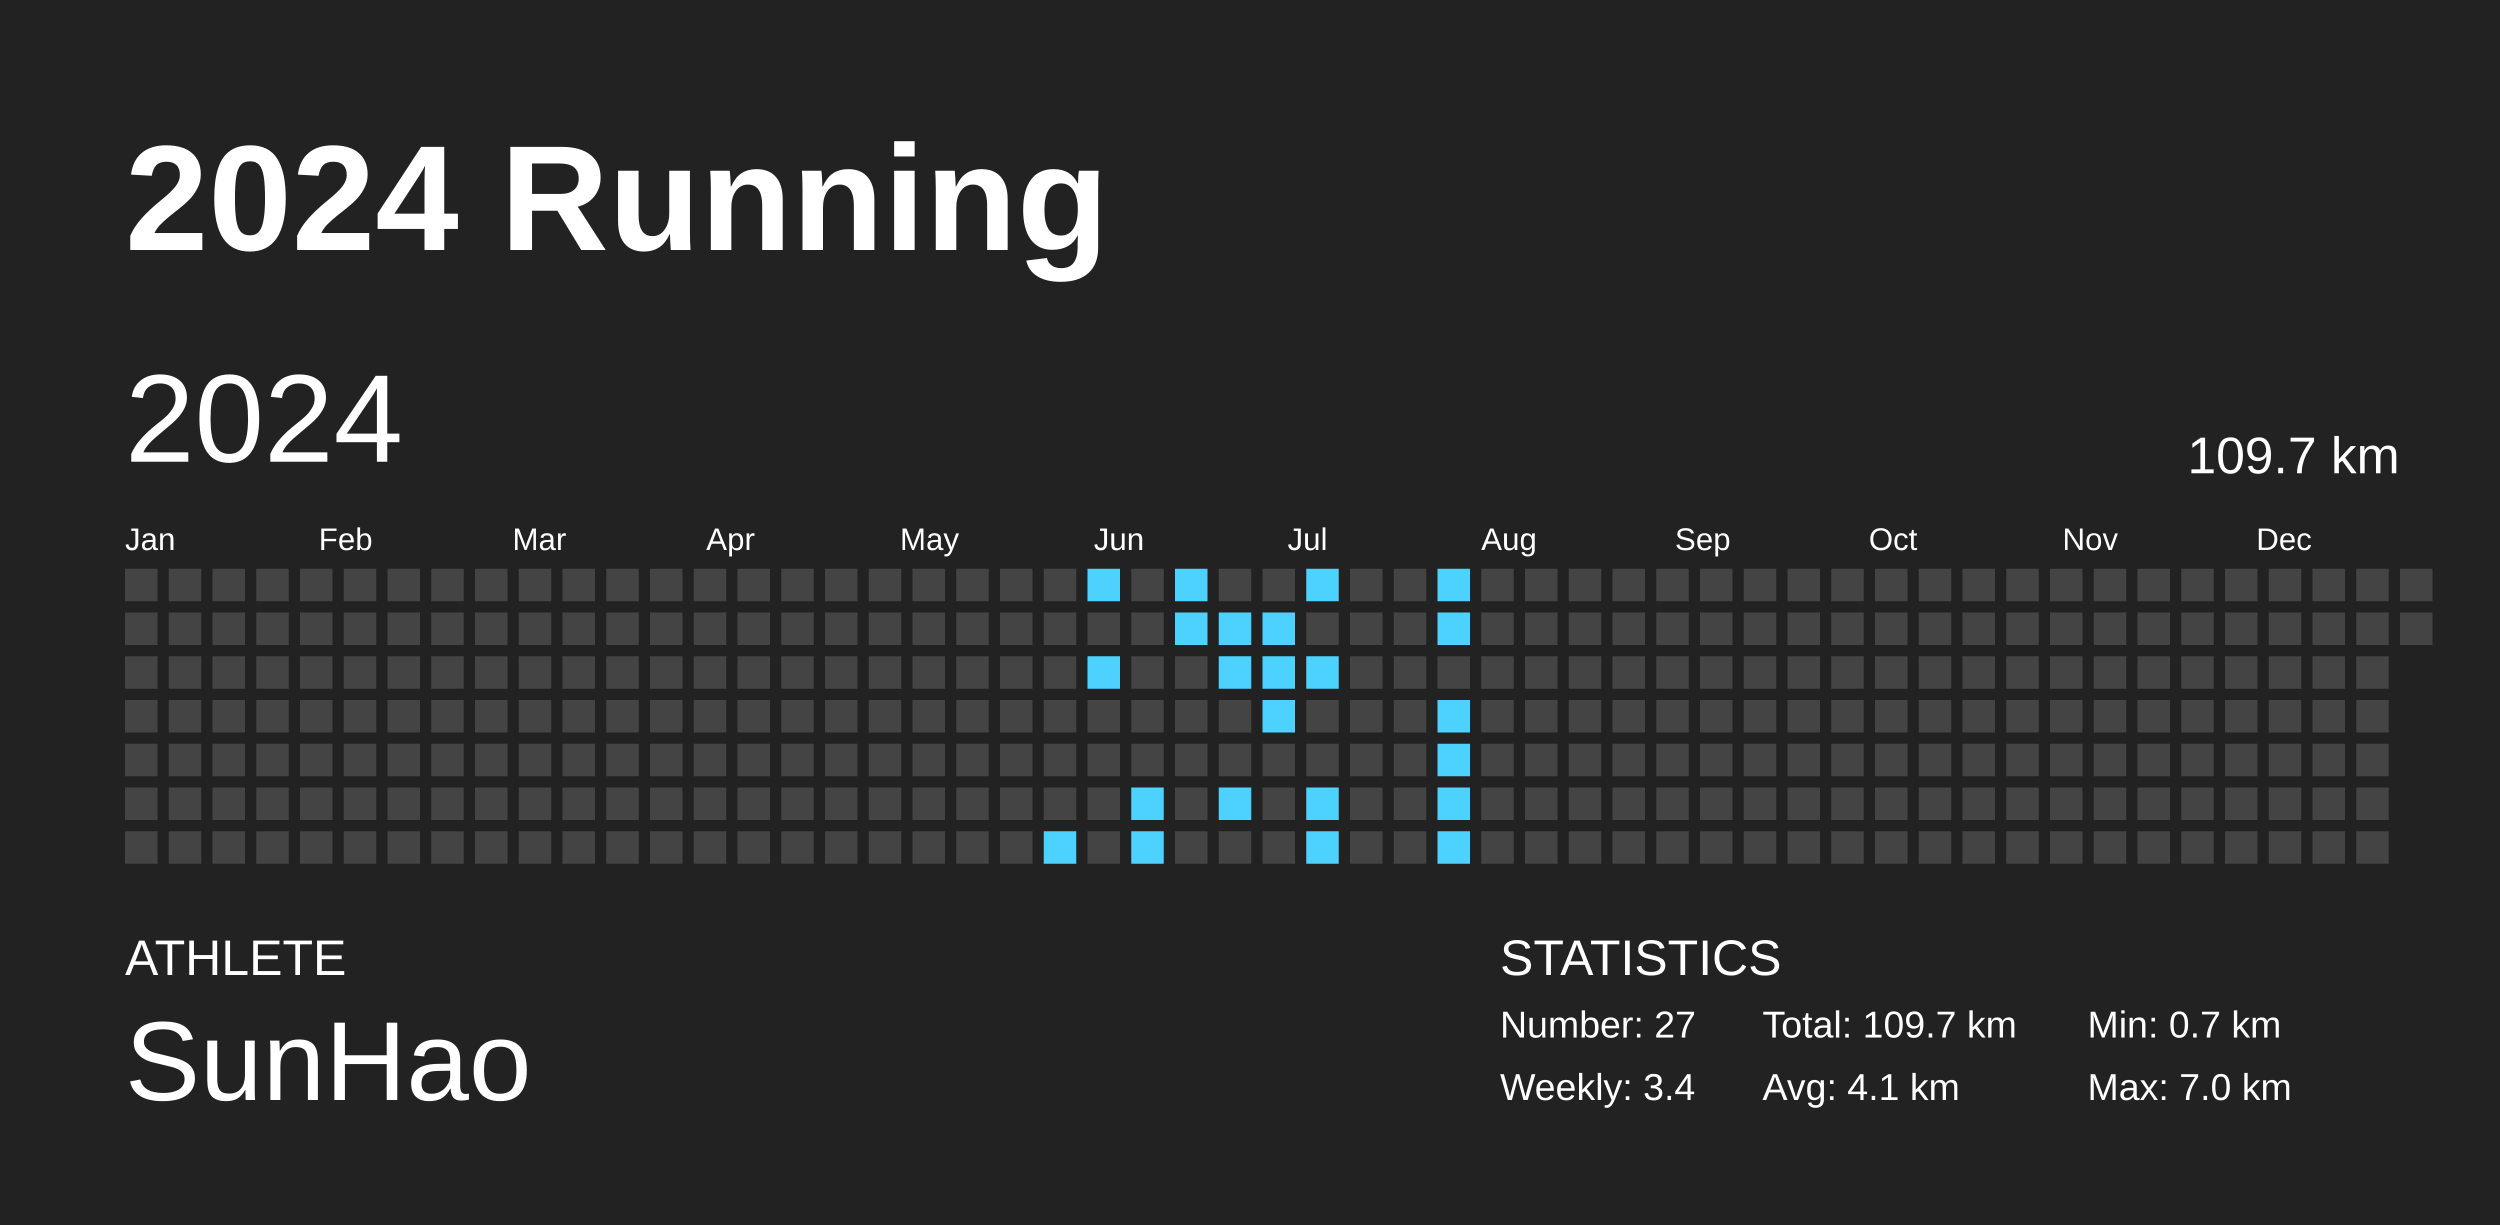
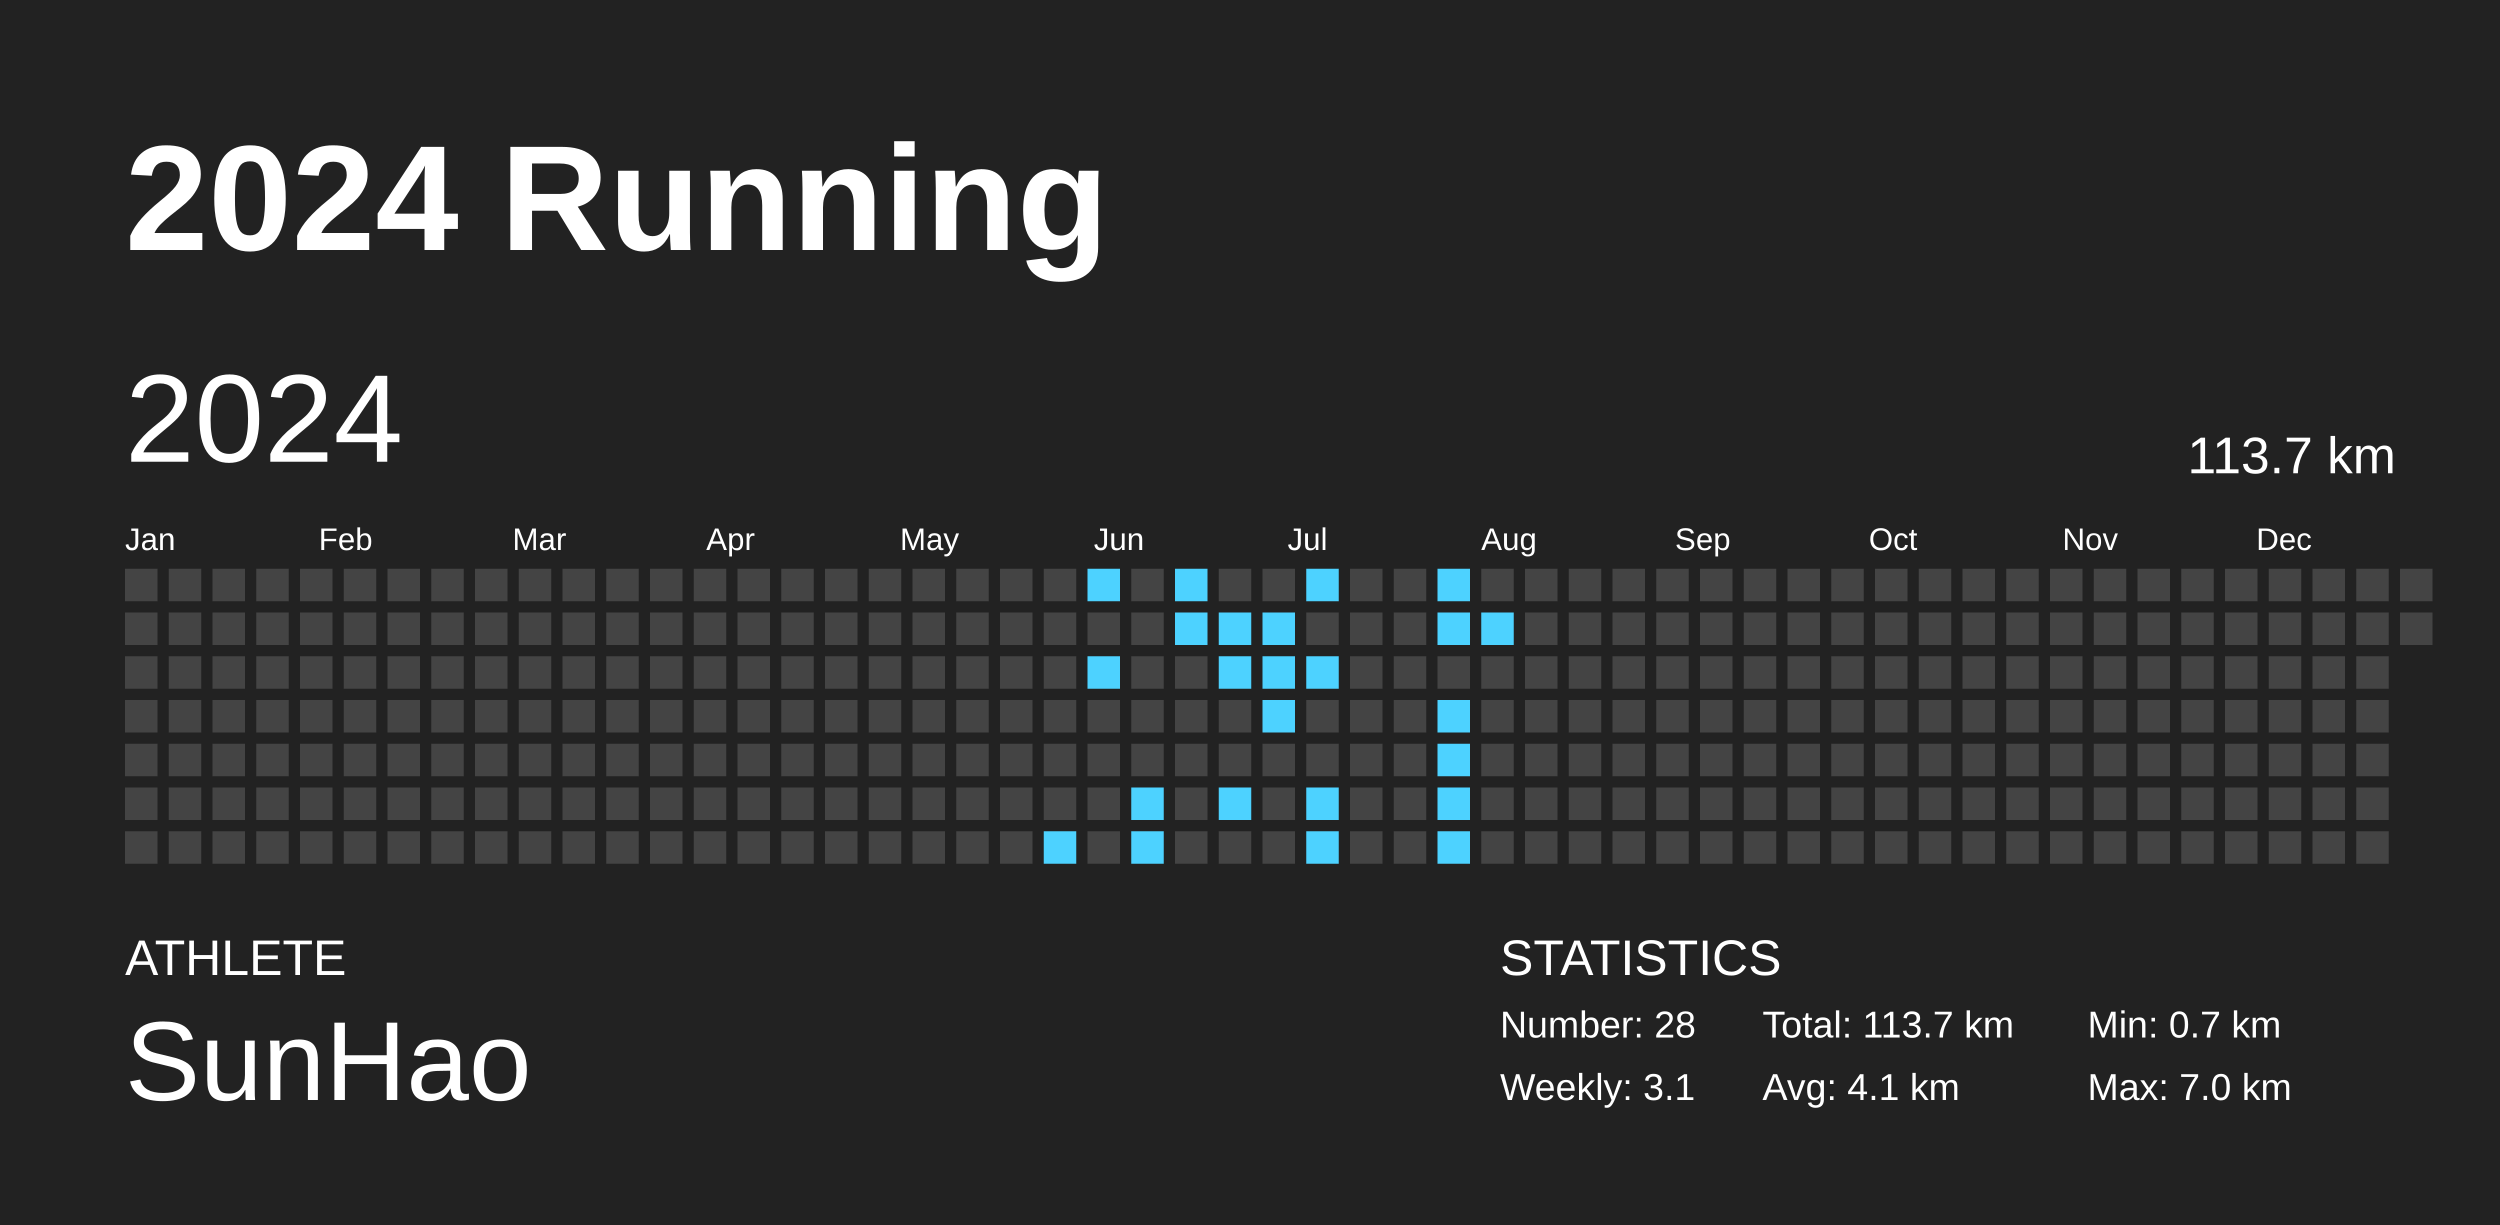
<svg xmlns="http://www.w3.org/2000/svg" baseProfile="full" height="98mm" version="1.1" viewBox="0,0,200,98" width="200mm">
  <defs />
  <rect fill="#222222" height="98" width="200" x="0" y="0" />
  <text fill="#FFFFFF" style="font-size:12px; font-family:Arial; font-weight:bold;" x="10" y="20">2024 Running</text>
  <text fill="#FFFFFF" style="font-size:4px; font-family:Arial" x="10" y="78">ATHLETE</text>
  <text fill="#FFFFFF" style="font-size:9px; font-family:Arial" x="10" y="88">SunHao</text>
  <text fill="#FFFFFF" style="font-size:4px; font-family:Arial" x="120" y="78">STATISTICS</text>
-   <text fill="#FFFFFF" style="font-size:3px; font-family:Arial" x="120" y="83">Number: 27</text>
-   <text fill="#FFFFFF" style="font-size:3px; font-family:Arial" x="120" y="88">Weekly: 3.4</text>
-   <text fill="#FFFFFF" style="font-size:3px; font-family:Arial" x="141" y="83">Total: 109.7 km</text>
+   <text fill="#FFFFFF" style="font-size:3px; font-family:Arial" x="120" y="83">Number: 28</text>
+   <text fill="#FFFFFF" style="font-size:3px; font-family:Arial" x="120" y="88">Weekly: 3.1</text>
+   <text fill="#FFFFFF" style="font-size:3px; font-family:Arial" x="141" y="83">Total: 113.7 km</text>
  <text fill="#FFFFFF" style="font-size:3px; font-family:Arial" x="141" y="88">Avg: 4.1 km</text>
  <text fill="#FFFFFF" style="font-size:3px; font-family:Arial" x="167" y="83">Min: 0.7 km</text>
  <text fill="#FFFFFF" style="font-size:3px; font-family:Arial" x="167" y="88">Max: 7.0 km</text>
  <text dominant-baseline="hanging" fill="#FFFFFF" style="font-size:10.0px; font-family:Arial;" x="10" y="30">2024</text>
-   <text dominant-baseline="hanging" fill="#FFFFFF" style="font-size:4.125px; font-family:Arial;" x="175" y="35">109.7 km</text>
+   <text dominant-baseline="hanging" fill="#FFFFFF" style="font-size:4.125px; font-family:Arial;" x="175" y="35">113.7 km</text>
  <text fill="#FFFFFF" style="font-size:2.5px; font-family:Arial" x="10.0" y="44">Jan</text>
  <text fill="#FFFFFF" style="font-size:2.5px; font-family:Arial" x="25.5" y="44">Feb</text>
  <text fill="#FFFFFF" style="font-size:2.5px; font-family:Arial" x="41.0" y="44">Mar</text>
  <text fill="#FFFFFF" style="font-size:2.5px; font-family:Arial" x="56.5" y="44">Apr</text>
  <text fill="#FFFFFF" style="font-size:2.5px; font-family:Arial" x="72.0" y="44">May</text>
  <text fill="#FFFFFF" style="font-size:2.5px; font-family:Arial" x="87.5" y="44">Jun</text>
  <text fill="#FFFFFF" style="font-size:2.5px; font-family:Arial" x="103.0" y="44">Jul</text>
  <text fill="#FFFFFF" style="font-size:2.5px; font-family:Arial" x="118.5" y="44">Aug</text>
  <text fill="#FFFFFF" style="font-size:2.5px; font-family:Arial" x="134.0" y="44">Sep</text>
  <text fill="#FFFFFF" style="font-size:2.5px; font-family:Arial" x="149.5" y="44">Oct</text>
  <text fill="#FFFFFF" style="font-size:2.5px; font-family:Arial" x="165.0" y="44">Nov</text>
  <text fill="#FFFFFF" style="font-size:2.5px; font-family:Arial" x="180.5" y="44">Dec</text>
  <rect fill="#444444" height="2.6" width="2.6" x="10.0" y="45.5" />
  <rect fill="#444444" height="2.6" width="2.6" x="10.0" y="49.0" />
  <rect fill="#444444" height="2.6" width="2.6" x="10.0" y="52.5" />
  <rect fill="#444444" height="2.6" width="2.6" x="10.0" y="56.0" />
  <rect fill="#444444" height="2.6" width="2.6" x="10.0" y="59.5" />
  <rect fill="#444444" height="2.6" width="2.6" x="10.0" y="63.0" />
  <rect fill="#444444" height="2.6" width="2.6" x="10.0" y="66.5" />
  <rect fill="#444444" height="2.6" width="2.6" x="13.5" y="45.5" />
  <rect fill="#444444" height="2.6" width="2.6" x="13.5" y="49.0" />
  <rect fill="#444444" height="2.6" width="2.6" x="13.5" y="52.5" />
  <rect fill="#444444" height="2.6" width="2.6" x="13.5" y="56.0" />
  <rect fill="#444444" height="2.6" width="2.6" x="13.5" y="59.5" />
  <rect fill="#444444" height="2.6" width="2.6" x="13.5" y="63.0" />
  <rect fill="#444444" height="2.6" width="2.6" x="13.5" y="66.5" />
  <rect fill="#444444" height="2.6" width="2.6" x="17.0" y="45.5" />
  <rect fill="#444444" height="2.6" width="2.6" x="17.0" y="49.0" />
  <rect fill="#444444" height="2.6" width="2.6" x="17.0" y="52.5" />
  <rect fill="#444444" height="2.6" width="2.6" x="17.0" y="56.0" />
  <rect fill="#444444" height="2.6" width="2.6" x="17.0" y="59.5" />
  <rect fill="#444444" height="2.6" width="2.6" x="17.0" y="63.0" />
  <rect fill="#444444" height="2.6" width="2.6" x="17.0" y="66.5" />
  <rect fill="#444444" height="2.6" width="2.6" x="20.5" y="45.5" />
  <rect fill="#444444" height="2.6" width="2.6" x="20.5" y="49.0" />
  <rect fill="#444444" height="2.6" width="2.6" x="20.5" y="52.5" />
  <rect fill="#444444" height="2.6" width="2.6" x="20.5" y="56.0" />
  <rect fill="#444444" height="2.6" width="2.6" x="20.5" y="59.5" />
  <rect fill="#444444" height="2.6" width="2.6" x="20.5" y="63.0" />
  <rect fill="#444444" height="2.6" width="2.6" x="20.5" y="66.5" />
  <rect fill="#444444" height="2.6" width="2.6" x="24.0" y="45.5" />
  <rect fill="#444444" height="2.6" width="2.6" x="24.0" y="49.0" />
  <rect fill="#444444" height="2.6" width="2.6" x="24.0" y="52.5" />
  <rect fill="#444444" height="2.6" width="2.6" x="24.0" y="56.0" />
  <rect fill="#444444" height="2.6" width="2.6" x="24.0" y="59.5" />
  <rect fill="#444444" height="2.6" width="2.6" x="24.0" y="63.0" />
  <rect fill="#444444" height="2.6" width="2.6" x="24.0" y="66.5" />
  <rect fill="#444444" height="2.6" width="2.6" x="27.5" y="45.5" />
  <rect fill="#444444" height="2.6" width="2.6" x="27.5" y="49.0" />
  <rect fill="#444444" height="2.6" width="2.6" x="27.5" y="52.5" />
  <rect fill="#444444" height="2.6" width="2.6" x="27.5" y="56.0" />
  <rect fill="#444444" height="2.6" width="2.6" x="27.5" y="59.5" />
  <rect fill="#444444" height="2.6" width="2.6" x="27.5" y="63.0" />
  <rect fill="#444444" height="2.6" width="2.6" x="27.5" y="66.5" />
  <rect fill="#444444" height="2.6" width="2.6" x="31.0" y="45.5" />
  <rect fill="#444444" height="2.6" width="2.6" x="31.0" y="49.0" />
  <rect fill="#444444" height="2.6" width="2.6" x="31.0" y="52.5" />
  <rect fill="#444444" height="2.6" width="2.6" x="31.0" y="56.0" />
  <rect fill="#444444" height="2.6" width="2.6" x="31.0" y="59.5" />
  <rect fill="#444444" height="2.6" width="2.6" x="31.0" y="63.0" />
  <rect fill="#444444" height="2.6" width="2.6" x="31.0" y="66.5" />
  <rect fill="#444444" height="2.6" width="2.6" x="34.5" y="45.5" />
  <rect fill="#444444" height="2.6" width="2.6" x="34.5" y="49.0" />
  <rect fill="#444444" height="2.6" width="2.6" x="34.5" y="52.5" />
  <rect fill="#444444" height="2.6" width="2.6" x="34.5" y="56.0" />
  <rect fill="#444444" height="2.6" width="2.6" x="34.5" y="59.5" />
  <rect fill="#444444" height="2.6" width="2.6" x="34.5" y="63.0" />
  <rect fill="#444444" height="2.6" width="2.6" x="34.5" y="66.5" />
  <rect fill="#444444" height="2.6" width="2.6" x="38.0" y="45.5" />
  <rect fill="#444444" height="2.6" width="2.6" x="38.0" y="49.0" />
  <rect fill="#444444" height="2.6" width="2.6" x="38.0" y="52.5" />
  <rect fill="#444444" height="2.6" width="2.6" x="38.0" y="56.0" />
  <rect fill="#444444" height="2.6" width="2.6" x="38.0" y="59.5" />
  <rect fill="#444444" height="2.6" width="2.6" x="38.0" y="63.0" />
  <rect fill="#444444" height="2.6" width="2.6" x="38.0" y="66.5" />
  <rect fill="#444444" height="2.6" width="2.6" x="41.5" y="45.5" />
  <rect fill="#444444" height="2.6" width="2.6" x="41.5" y="49.0" />
  <rect fill="#444444" height="2.6" width="2.6" x="41.5" y="52.5" />
  <rect fill="#444444" height="2.6" width="2.6" x="41.5" y="56.0" />
  <rect fill="#444444" height="2.6" width="2.6" x="41.5" y="59.5" />
  <rect fill="#444444" height="2.6" width="2.6" x="41.5" y="63.0" />
  <rect fill="#444444" height="2.6" width="2.6" x="41.5" y="66.5" />
  <rect fill="#444444" height="2.6" width="2.6" x="45.0" y="45.5" />
  <rect fill="#444444" height="2.6" width="2.6" x="45.0" y="49.0" />
  <rect fill="#444444" height="2.6" width="2.6" x="45.0" y="52.5" />
  <rect fill="#444444" height="2.6" width="2.6" x="45.0" y="56.0" />
  <rect fill="#444444" height="2.6" width="2.6" x="45.0" y="59.5" />
  <rect fill="#444444" height="2.6" width="2.6" x="45.0" y="63.0" />
  <rect fill="#444444" height="2.6" width="2.6" x="45.0" y="66.5" />
  <rect fill="#444444" height="2.6" width="2.6" x="48.5" y="45.5" />
  <rect fill="#444444" height="2.6" width="2.6" x="48.5" y="49.0" />
  <rect fill="#444444" height="2.6" width="2.6" x="48.5" y="52.5" />
  <rect fill="#444444" height="2.6" width="2.6" x="48.5" y="56.0" />
  <rect fill="#444444" height="2.6" width="2.6" x="48.5" y="59.5" />
  <rect fill="#444444" height="2.6" width="2.6" x="48.5" y="63.0" />
  <rect fill="#444444" height="2.6" width="2.6" x="48.5" y="66.5" />
  <rect fill="#444444" height="2.6" width="2.6" x="52.0" y="45.5" />
  <rect fill="#444444" height="2.6" width="2.6" x="52.0" y="49.0" />
  <rect fill="#444444" height="2.6" width="2.6" x="52.0" y="52.5" />
  <rect fill="#444444" height="2.6" width="2.6" x="52.0" y="56.0" />
  <rect fill="#444444" height="2.6" width="2.6" x="52.0" y="59.5" />
  <rect fill="#444444" height="2.6" width="2.6" x="52.0" y="63.0" />
  <rect fill="#444444" height="2.6" width="2.6" x="52.0" y="66.5" />
  <rect fill="#444444" height="2.6" width="2.6" x="55.5" y="45.5" />
  <rect fill="#444444" height="2.6" width="2.6" x="55.5" y="49.0" />
  <rect fill="#444444" height="2.6" width="2.6" x="55.5" y="52.5" />
  <rect fill="#444444" height="2.6" width="2.6" x="55.5" y="56.0" />
  <rect fill="#444444" height="2.6" width="2.6" x="55.5" y="59.5" />
  <rect fill="#444444" height="2.6" width="2.6" x="55.5" y="63.0" />
  <rect fill="#444444" height="2.6" width="2.6" x="55.5" y="66.5" />
  <rect fill="#444444" height="2.6" width="2.6" x="59.0" y="45.5" />
  <rect fill="#444444" height="2.6" width="2.6" x="59.0" y="49.0" />
  <rect fill="#444444" height="2.6" width="2.6" x="59.0" y="52.5" />
  <rect fill="#444444" height="2.6" width="2.6" x="59.0" y="56.0" />
  <rect fill="#444444" height="2.6" width="2.6" x="59.0" y="59.5" />
  <rect fill="#444444" height="2.6" width="2.6" x="59.0" y="63.0" />
  <rect fill="#444444" height="2.6" width="2.6" x="59.0" y="66.5" />
  <rect fill="#444444" height="2.6" width="2.6" x="62.5" y="45.5" />
  <rect fill="#444444" height="2.6" width="2.6" x="62.5" y="49.0" />
  <rect fill="#444444" height="2.6" width="2.6" x="62.5" y="52.5" />
  <rect fill="#444444" height="2.6" width="2.6" x="62.5" y="56.0" />
  <rect fill="#444444" height="2.6" width="2.6" x="62.5" y="59.5" />
  <rect fill="#444444" height="2.6" width="2.6" x="62.5" y="63.0" />
  <rect fill="#444444" height="2.6" width="2.6" x="62.5" y="66.5" />
  <rect fill="#444444" height="2.6" width="2.6" x="66.0" y="45.5" />
  <rect fill="#444444" height="2.6" width="2.6" x="66.0" y="49.0" />
  <rect fill="#444444" height="2.6" width="2.6" x="66.0" y="52.5" />
  <rect fill="#444444" height="2.6" width="2.6" x="66.0" y="56.0" />
  <rect fill="#444444" height="2.6" width="2.6" x="66.0" y="59.5" />
  <rect fill="#444444" height="2.6" width="2.6" x="66.0" y="63.0" />
  <rect fill="#444444" height="2.6" width="2.6" x="66.0" y="66.5" />
  <rect fill="#444444" height="2.6" width="2.6" x="69.5" y="45.5" />
  <rect fill="#444444" height="2.6" width="2.6" x="69.5" y="49.0" />
  <rect fill="#444444" height="2.6" width="2.6" x="69.5" y="52.5" />
  <rect fill="#444444" height="2.6" width="2.6" x="69.5" y="56.0" />
  <rect fill="#444444" height="2.6" width="2.6" x="69.5" y="59.5" />
  <rect fill="#444444" height="2.6" width="2.6" x="69.5" y="63.0" />
  <rect fill="#444444" height="2.6" width="2.6" x="69.5" y="66.5" />
  <rect fill="#444444" height="2.6" width="2.6" x="73.0" y="45.5" />
  <rect fill="#444444" height="2.6" width="2.6" x="73.0" y="49.0" />
  <rect fill="#444444" height="2.6" width="2.6" x="73.0" y="52.5" />
  <rect fill="#444444" height="2.6" width="2.6" x="73.0" y="56.0" />
  <rect fill="#444444" height="2.6" width="2.6" x="73.0" y="59.5" />
  <rect fill="#444444" height="2.6" width="2.6" x="73.0" y="63.0" />
  <rect fill="#444444" height="2.6" width="2.6" x="73.0" y="66.5" />
  <rect fill="#444444" height="2.6" width="2.6" x="76.5" y="45.5" />
  <rect fill="#444444" height="2.6" width="2.6" x="76.5" y="49.0" />
  <rect fill="#444444" height="2.6" width="2.6" x="76.5" y="52.5" />
  <rect fill="#444444" height="2.6" width="2.6" x="76.5" y="56.0" />
  <rect fill="#444444" height="2.6" width="2.6" x="76.5" y="59.5" />
  <rect fill="#444444" height="2.6" width="2.6" x="76.5" y="63.0" />
  <rect fill="#444444" height="2.6" width="2.6" x="76.5" y="66.5" />
  <rect fill="#444444" height="2.6" width="2.6" x="80.0" y="45.5" />
  <rect fill="#444444" height="2.6" width="2.6" x="80.0" y="49.0" />
  <rect fill="#444444" height="2.6" width="2.6" x="80.0" y="52.5" />
  <rect fill="#444444" height="2.6" width="2.6" x="80.0" y="56.0" />
  <rect fill="#444444" height="2.6" width="2.6" x="80.0" y="59.5" />
  <rect fill="#444444" height="2.6" width="2.6" x="80.0" y="63.0" />
  <rect fill="#444444" height="2.6" width="2.6" x="80.0" y="66.5" />
  <rect fill="#444444" height="2.6" width="2.6" x="83.5" y="45.5" />
  <rect fill="#444444" height="2.6" width="2.6" x="83.5" y="49.0" />
  <rect fill="#444444" height="2.6" width="2.6" x="83.5" y="52.5" />
  <rect fill="#444444" height="2.6" width="2.6" x="83.5" y="56.0" />
  <rect fill="#444444" height="2.6" width="2.6" x="83.5" y="59.5" />
  <rect fill="#444444" height="2.6" width="2.6" x="83.5" y="63.0" />
  <rect fill="#4dd2ff" height="2.6" width="2.6" x="83.5" y="66.5" />
  <rect fill="#4dd2ff" height="2.6" width="2.6" x="87.0" y="45.5" />
  <rect fill="#444444" height="2.6" width="2.6" x="87.0" y="49.0" />
  <rect fill="#4dd2ff" height="2.6" width="2.6" x="87.0" y="52.5" />
  <rect fill="#444444" height="2.6" width="2.6" x="87.0" y="56.0" />
  <rect fill="#444444" height="2.6" width="2.6" x="87.0" y="59.5" />
  <rect fill="#444444" height="2.6" width="2.6" x="87.0" y="63.0" />
  <rect fill="#444444" height="2.6" width="2.6" x="87.0" y="66.5" />
  <rect fill="#444444" height="2.6" width="2.6" x="90.5" y="45.5" />
  <rect fill="#444444" height="2.6" width="2.6" x="90.5" y="49.0" />
  <rect fill="#444444" height="2.6" width="2.6" x="90.5" y="52.5" />
  <rect fill="#444444" height="2.6" width="2.6" x="90.5" y="56.0" />
  <rect fill="#444444" height="2.6" width="2.6" x="90.5" y="59.5" />
  <rect fill="#4dd2ff" height="2.6" width="2.6" x="90.5" y="63.0" />
  <rect fill="#4dd2ff" height="2.6" width="2.6" x="90.5" y="66.5" />
  <rect fill="#4dd2ff" height="2.6" width="2.6" x="94.0" y="45.5" />
  <rect fill="#4dd2ff" height="2.6" width="2.6" x="94.0" y="49.0" />
  <rect fill="#444444" height="2.6" width="2.6" x="94.0" y="52.5" />
  <rect fill="#444444" height="2.6" width="2.6" x="94.0" y="56.0" />
  <rect fill="#444444" height="2.6" width="2.6" x="94.0" y="59.5" />
  <rect fill="#444444" height="2.6" width="2.6" x="94.0" y="63.0" />
  <rect fill="#444444" height="2.6" width="2.6" x="94.0" y="66.5" />
  <rect fill="#444444" height="2.6" width="2.6" x="97.5" y="45.5" />
  <rect fill="#4dd2ff" height="2.6" width="2.6" x="97.5" y="49.0" />
  <rect fill="#4dd2ff" height="2.6" width="2.6" x="97.5" y="52.5" />
  <rect fill="#444444" height="2.6" width="2.6" x="97.5" y="56.0" />
  <rect fill="#444444" height="2.6" width="2.6" x="97.5" y="59.5" />
  <rect fill="#4dd2ff" height="2.6" width="2.6" x="97.5" y="63.0" />
  <rect fill="#444444" height="2.6" width="2.6" x="97.5" y="66.5" />
  <rect fill="#444444" height="2.6" width="2.6" x="101.0" y="45.5" />
  <rect fill="#4dd2ff" height="2.6" width="2.6" x="101.0" y="49.0" />
  <rect fill="#4dd2ff" height="2.6" width="2.6" x="101.0" y="52.5" />
  <rect fill="#4dd2ff" height="2.6" width="2.6" x="101.0" y="56.0" />
  <rect fill="#444444" height="2.6" width="2.6" x="101.0" y="59.5" />
  <rect fill="#444444" height="2.6" width="2.6" x="101.0" y="63.0" />
  <rect fill="#444444" height="2.6" width="2.6" x="101.0" y="66.5" />
  <rect fill="#4dd2ff" height="2.6" width="2.6" x="104.5" y="45.5" />
  <rect fill="#444444" height="2.6" width="2.6" x="104.5" y="49.0" />
  <rect fill="#4dd2ff" height="2.6" width="2.6" x="104.5" y="52.5" />
  <rect fill="#444444" height="2.6" width="2.6" x="104.5" y="56.0" />
  <rect fill="#444444" height="2.6" width="2.6" x="104.5" y="59.5" />
  <rect fill="#4dd2ff" height="2.6" width="2.6" x="104.5" y="63.0" />
  <rect fill="#4dd2ff" height="2.6" width="2.6" x="104.5" y="66.5" />
  <rect fill="#444444" height="2.6" width="2.6" x="108.0" y="45.5" />
  <rect fill="#444444" height="2.6" width="2.6" x="108.0" y="49.0" />
  <rect fill="#444444" height="2.6" width="2.6" x="108.0" y="52.5" />
  <rect fill="#444444" height="2.6" width="2.6" x="108.0" y="56.0" />
  <rect fill="#444444" height="2.6" width="2.6" x="108.0" y="59.5" />
  <rect fill="#444444" height="2.6" width="2.6" x="108.0" y="63.0" />
  <rect fill="#444444" height="2.6" width="2.6" x="108.0" y="66.5" />
  <rect fill="#444444" height="2.6" width="2.6" x="111.5" y="45.5" />
  <rect fill="#444444" height="2.6" width="2.6" x="111.5" y="49.0" />
  <rect fill="#444444" height="2.6" width="2.6" x="111.5" y="52.5" />
  <rect fill="#444444" height="2.6" width="2.6" x="111.5" y="56.0" />
  <rect fill="#444444" height="2.6" width="2.6" x="111.5" y="59.5" />
  <rect fill="#444444" height="2.6" width="2.6" x="111.5" y="63.0" />
  <rect fill="#444444" height="2.6" width="2.6" x="111.5" y="66.5" />
  <rect fill="#4dd2ff" height="2.6" width="2.6" x="115.0" y="45.5" />
  <rect fill="#4dd2ff" height="2.6" width="2.6" x="115.0" y="49.0" />
  <rect fill="#444444" height="2.6" width="2.6" x="115.0" y="52.5" />
  <rect fill="#4dd2ff" height="2.6" width="2.6" x="115.0" y="56.0" />
  <rect fill="#4dd2ff" height="2.6" width="2.6" x="115.0" y="59.5" />
  <rect fill="#4dd2ff" height="2.6" width="2.6" x="115.0" y="63.0" />
  <rect fill="#4dd2ff" height="2.6" width="2.6" x="115.0" y="66.5" />
  <rect fill="#444444" height="2.6" width="2.6" x="118.5" y="45.5" />
-   <rect fill="#444444" height="2.6" width="2.6" x="118.5" y="49.0" />
+   <rect fill="#4dd2ff" height="2.6" width="2.6" x="118.5" y="49.0" />
  <rect fill="#444444" height="2.6" width="2.6" x="118.5" y="52.5" />
  <rect fill="#444444" height="2.6" width="2.6" x="118.5" y="56.0" />
  <rect fill="#444444" height="2.6" width="2.6" x="118.5" y="59.5" />
  <rect fill="#444444" height="2.6" width="2.6" x="118.5" y="63.0" />
  <rect fill="#444444" height="2.6" width="2.6" x="118.5" y="66.5" />
  <rect fill="#444444" height="2.6" width="2.6" x="122.0" y="45.5" />
  <rect fill="#444444" height="2.6" width="2.6" x="122.0" y="49.0" />
  <rect fill="#444444" height="2.6" width="2.6" x="122.0" y="52.5" />
  <rect fill="#444444" height="2.6" width="2.6" x="122.0" y="56.0" />
  <rect fill="#444444" height="2.6" width="2.6" x="122.0" y="59.5" />
  <rect fill="#444444" height="2.6" width="2.6" x="122.0" y="63.0" />
  <rect fill="#444444" height="2.6" width="2.6" x="122.0" y="66.5" />
  <rect fill="#444444" height="2.6" width="2.6" x="125.5" y="45.5" />
  <rect fill="#444444" height="2.6" width="2.6" x="125.5" y="49.0" />
  <rect fill="#444444" height="2.6" width="2.6" x="125.5" y="52.5" />
  <rect fill="#444444" height="2.6" width="2.6" x="125.5" y="56.0" />
  <rect fill="#444444" height="2.6" width="2.6" x="125.5" y="59.5" />
  <rect fill="#444444" height="2.6" width="2.6" x="125.5" y="63.0" />
  <rect fill="#444444" height="2.6" width="2.6" x="125.5" y="66.5" />
  <rect fill="#444444" height="2.6" width="2.6" x="129.0" y="45.5" />
  <rect fill="#444444" height="2.6" width="2.6" x="129.0" y="49.0" />
  <rect fill="#444444" height="2.6" width="2.6" x="129.0" y="52.5" />
  <rect fill="#444444" height="2.6" width="2.6" x="129.0" y="56.0" />
  <rect fill="#444444" height="2.6" width="2.6" x="129.0" y="59.5" />
  <rect fill="#444444" height="2.6" width="2.6" x="129.0" y="63.0" />
  <rect fill="#444444" height="2.6" width="2.6" x="129.0" y="66.5" />
  <rect fill="#444444" height="2.6" width="2.6" x="132.5" y="45.5" />
  <rect fill="#444444" height="2.6" width="2.6" x="132.5" y="49.0" />
  <rect fill="#444444" height="2.6" width="2.6" x="132.5" y="52.5" />
  <rect fill="#444444" height="2.6" width="2.6" x="132.5" y="56.0" />
  <rect fill="#444444" height="2.6" width="2.6" x="132.5" y="59.5" />
  <rect fill="#444444" height="2.6" width="2.6" x="132.5" y="63.0" />
  <rect fill="#444444" height="2.6" width="2.6" x="132.5" y="66.5" />
  <rect fill="#444444" height="2.6" width="2.6" x="136.0" y="45.5" />
  <rect fill="#444444" height="2.6" width="2.6" x="136.0" y="49.0" />
  <rect fill="#444444" height="2.6" width="2.6" x="136.0" y="52.5" />
  <rect fill="#444444" height="2.6" width="2.6" x="136.0" y="56.0" />
  <rect fill="#444444" height="2.6" width="2.6" x="136.0" y="59.5" />
  <rect fill="#444444" height="2.6" width="2.6" x="136.0" y="63.0" />
  <rect fill="#444444" height="2.6" width="2.6" x="136.0" y="66.5" />
  <rect fill="#444444" height="2.6" width="2.6" x="139.5" y="45.5" />
  <rect fill="#444444" height="2.6" width="2.6" x="139.5" y="49.0" />
  <rect fill="#444444" height="2.6" width="2.6" x="139.5" y="52.5" />
  <rect fill="#444444" height="2.6" width="2.6" x="139.5" y="56.0" />
  <rect fill="#444444" height="2.6" width="2.6" x="139.5" y="59.5" />
  <rect fill="#444444" height="2.6" width="2.6" x="139.5" y="63.0" />
  <rect fill="#444444" height="2.6" width="2.6" x="139.5" y="66.5" />
  <rect fill="#444444" height="2.6" width="2.6" x="143.0" y="45.5" />
  <rect fill="#444444" height="2.6" width="2.6" x="143.0" y="49.0" />
  <rect fill="#444444" height="2.6" width="2.6" x="143.0" y="52.5" />
  <rect fill="#444444" height="2.6" width="2.6" x="143.0" y="56.0" />
  <rect fill="#444444" height="2.6" width="2.6" x="143.0" y="59.5" />
  <rect fill="#444444" height="2.6" width="2.6" x="143.0" y="63.0" />
  <rect fill="#444444" height="2.6" width="2.6" x="143.0" y="66.5" />
  <rect fill="#444444" height="2.6" width="2.6" x="146.5" y="45.5" />
  <rect fill="#444444" height="2.6" width="2.6" x="146.5" y="49.0" />
  <rect fill="#444444" height="2.6" width="2.6" x="146.5" y="52.5" />
  <rect fill="#444444" height="2.6" width="2.6" x="146.5" y="56.0" />
  <rect fill="#444444" height="2.6" width="2.6" x="146.5" y="59.5" />
  <rect fill="#444444" height="2.6" width="2.6" x="146.5" y="63.0" />
  <rect fill="#444444" height="2.6" width="2.6" x="146.5" y="66.5" />
  <rect fill="#444444" height="2.6" width="2.6" x="150.0" y="45.5" />
  <rect fill="#444444" height="2.6" width="2.6" x="150.0" y="49.0" />
  <rect fill="#444444" height="2.6" width="2.6" x="150.0" y="52.5" />
  <rect fill="#444444" height="2.6" width="2.6" x="150.0" y="56.0" />
  <rect fill="#444444" height="2.6" width="2.6" x="150.0" y="59.5" />
  <rect fill="#444444" height="2.6" width="2.6" x="150.0" y="63.0" />
  <rect fill="#444444" height="2.6" width="2.6" x="150.0" y="66.5" />
  <rect fill="#444444" height="2.6" width="2.6" x="153.5" y="45.5" />
  <rect fill="#444444" height="2.6" width="2.6" x="153.5" y="49.0" />
  <rect fill="#444444" height="2.6" width="2.6" x="153.5" y="52.5" />
  <rect fill="#444444" height="2.6" width="2.6" x="153.5" y="56.0" />
  <rect fill="#444444" height="2.6" width="2.6" x="153.5" y="59.5" />
  <rect fill="#444444" height="2.6" width="2.6" x="153.5" y="63.0" />
  <rect fill="#444444" height="2.6" width="2.6" x="153.5" y="66.5" />
  <rect fill="#444444" height="2.6" width="2.6" x="157.0" y="45.5" />
  <rect fill="#444444" height="2.6" width="2.6" x="157.0" y="49.0" />
  <rect fill="#444444" height="2.6" width="2.6" x="157.0" y="52.5" />
  <rect fill="#444444" height="2.6" width="2.6" x="157.0" y="56.0" />
  <rect fill="#444444" height="2.6" width="2.6" x="157.0" y="59.5" />
  <rect fill="#444444" height="2.6" width="2.6" x="157.0" y="63.0" />
  <rect fill="#444444" height="2.6" width="2.6" x="157.0" y="66.5" />
  <rect fill="#444444" height="2.6" width="2.6" x="160.5" y="45.5" />
  <rect fill="#444444" height="2.6" width="2.6" x="160.5" y="49.0" />
  <rect fill="#444444" height="2.6" width="2.6" x="160.5" y="52.5" />
  <rect fill="#444444" height="2.6" width="2.6" x="160.5" y="56.0" />
  <rect fill="#444444" height="2.6" width="2.6" x="160.5" y="59.5" />
  <rect fill="#444444" height="2.6" width="2.6" x="160.5" y="63.0" />
  <rect fill="#444444" height="2.6" width="2.6" x="160.5" y="66.5" />
  <rect fill="#444444" height="2.6" width="2.6" x="164.0" y="45.5" />
  <rect fill="#444444" height="2.6" width="2.6" x="164.0" y="49.0" />
  <rect fill="#444444" height="2.6" width="2.6" x="164.0" y="52.5" />
  <rect fill="#444444" height="2.6" width="2.6" x="164.0" y="56.0" />
  <rect fill="#444444" height="2.6" width="2.6" x="164.0" y="59.5" />
  <rect fill="#444444" height="2.6" width="2.6" x="164.0" y="63.0" />
  <rect fill="#444444" height="2.6" width="2.6" x="164.0" y="66.5" />
  <rect fill="#444444" height="2.6" width="2.6" x="167.5" y="45.5" />
  <rect fill="#444444" height="2.6" width="2.6" x="167.5" y="49.0" />
  <rect fill="#444444" height="2.6" width="2.6" x="167.5" y="52.5" />
  <rect fill="#444444" height="2.6" width="2.6" x="167.5" y="56.0" />
  <rect fill="#444444" height="2.6" width="2.6" x="167.5" y="59.5" />
  <rect fill="#444444" height="2.6" width="2.6" x="167.5" y="63.0" />
  <rect fill="#444444" height="2.6" width="2.6" x="167.5" y="66.5" />
  <rect fill="#444444" height="2.6" width="2.6" x="171.0" y="45.5" />
  <rect fill="#444444" height="2.6" width="2.6" x="171.0" y="49.0" />
  <rect fill="#444444" height="2.6" width="2.6" x="171.0" y="52.5" />
  <rect fill="#444444" height="2.6" width="2.6" x="171.0" y="56.0" />
  <rect fill="#444444" height="2.6" width="2.6" x="171.0" y="59.5" />
  <rect fill="#444444" height="2.6" width="2.6" x="171.0" y="63.0" />
  <rect fill="#444444" height="2.6" width="2.6" x="171.0" y="66.5" />
  <rect fill="#444444" height="2.6" width="2.6" x="174.5" y="45.5" />
  <rect fill="#444444" height="2.6" width="2.6" x="174.5" y="49.0" />
  <rect fill="#444444" height="2.6" width="2.6" x="174.5" y="52.5" />
  <rect fill="#444444" height="2.6" width="2.6" x="174.5" y="56.0" />
  <rect fill="#444444" height="2.6" width="2.6" x="174.5" y="59.5" />
  <rect fill="#444444" height="2.6" width="2.6" x="174.5" y="63.0" />
  <rect fill="#444444" height="2.6" width="2.6" x="174.5" y="66.5" />
  <rect fill="#444444" height="2.6" width="2.6" x="178.0" y="45.5" />
  <rect fill="#444444" height="2.6" width="2.6" x="178.0" y="49.0" />
  <rect fill="#444444" height="2.6" width="2.6" x="178.0" y="52.5" />
  <rect fill="#444444" height="2.6" width="2.6" x="178.0" y="56.0" />
  <rect fill="#444444" height="2.6" width="2.6" x="178.0" y="59.5" />
  <rect fill="#444444" height="2.6" width="2.6" x="178.0" y="63.0" />
  <rect fill="#444444" height="2.6" width="2.6" x="178.0" y="66.5" />
  <rect fill="#444444" height="2.6" width="2.6" x="181.5" y="45.5" />
  <rect fill="#444444" height="2.6" width="2.6" x="181.5" y="49.0" />
  <rect fill="#444444" height="2.6" width="2.6" x="181.5" y="52.5" />
  <rect fill="#444444" height="2.6" width="2.6" x="181.5" y="56.0" />
  <rect fill="#444444" height="2.6" width="2.6" x="181.5" y="59.5" />
  <rect fill="#444444" height="2.6" width="2.6" x="181.5" y="63.0" />
  <rect fill="#444444" height="2.6" width="2.6" x="181.5" y="66.5" />
  <rect fill="#444444" height="2.6" width="2.6" x="185.0" y="45.5" />
  <rect fill="#444444" height="2.6" width="2.6" x="185.0" y="49.0" />
  <rect fill="#444444" height="2.6" width="2.6" x="185.0" y="52.5" />
  <rect fill="#444444" height="2.6" width="2.6" x="185.0" y="56.0" />
  <rect fill="#444444" height="2.6" width="2.6" x="185.0" y="59.5" />
  <rect fill="#444444" height="2.6" width="2.6" x="185.0" y="63.0" />
  <rect fill="#444444" height="2.6" width="2.6" x="185.0" y="66.5" />
  <rect fill="#444444" height="2.6" width="2.6" x="188.5" y="45.5" />
  <rect fill="#444444" height="2.6" width="2.6" x="188.5" y="49.0" />
  <rect fill="#444444" height="2.6" width="2.6" x="188.5" y="52.5" />
  <rect fill="#444444" height="2.6" width="2.6" x="188.5" y="56.0" />
  <rect fill="#444444" height="2.6" width="2.6" x="188.5" y="59.5" />
  <rect fill="#444444" height="2.6" width="2.6" x="188.5" y="63.0" />
  <rect fill="#444444" height="2.6" width="2.6" x="188.5" y="66.5" />
  <rect fill="#444444" height="2.6" width="2.6" x="192.0" y="45.5" />
  <rect fill="#444444" height="2.6" width="2.6" x="192.0" y="49.0" />
</svg>
